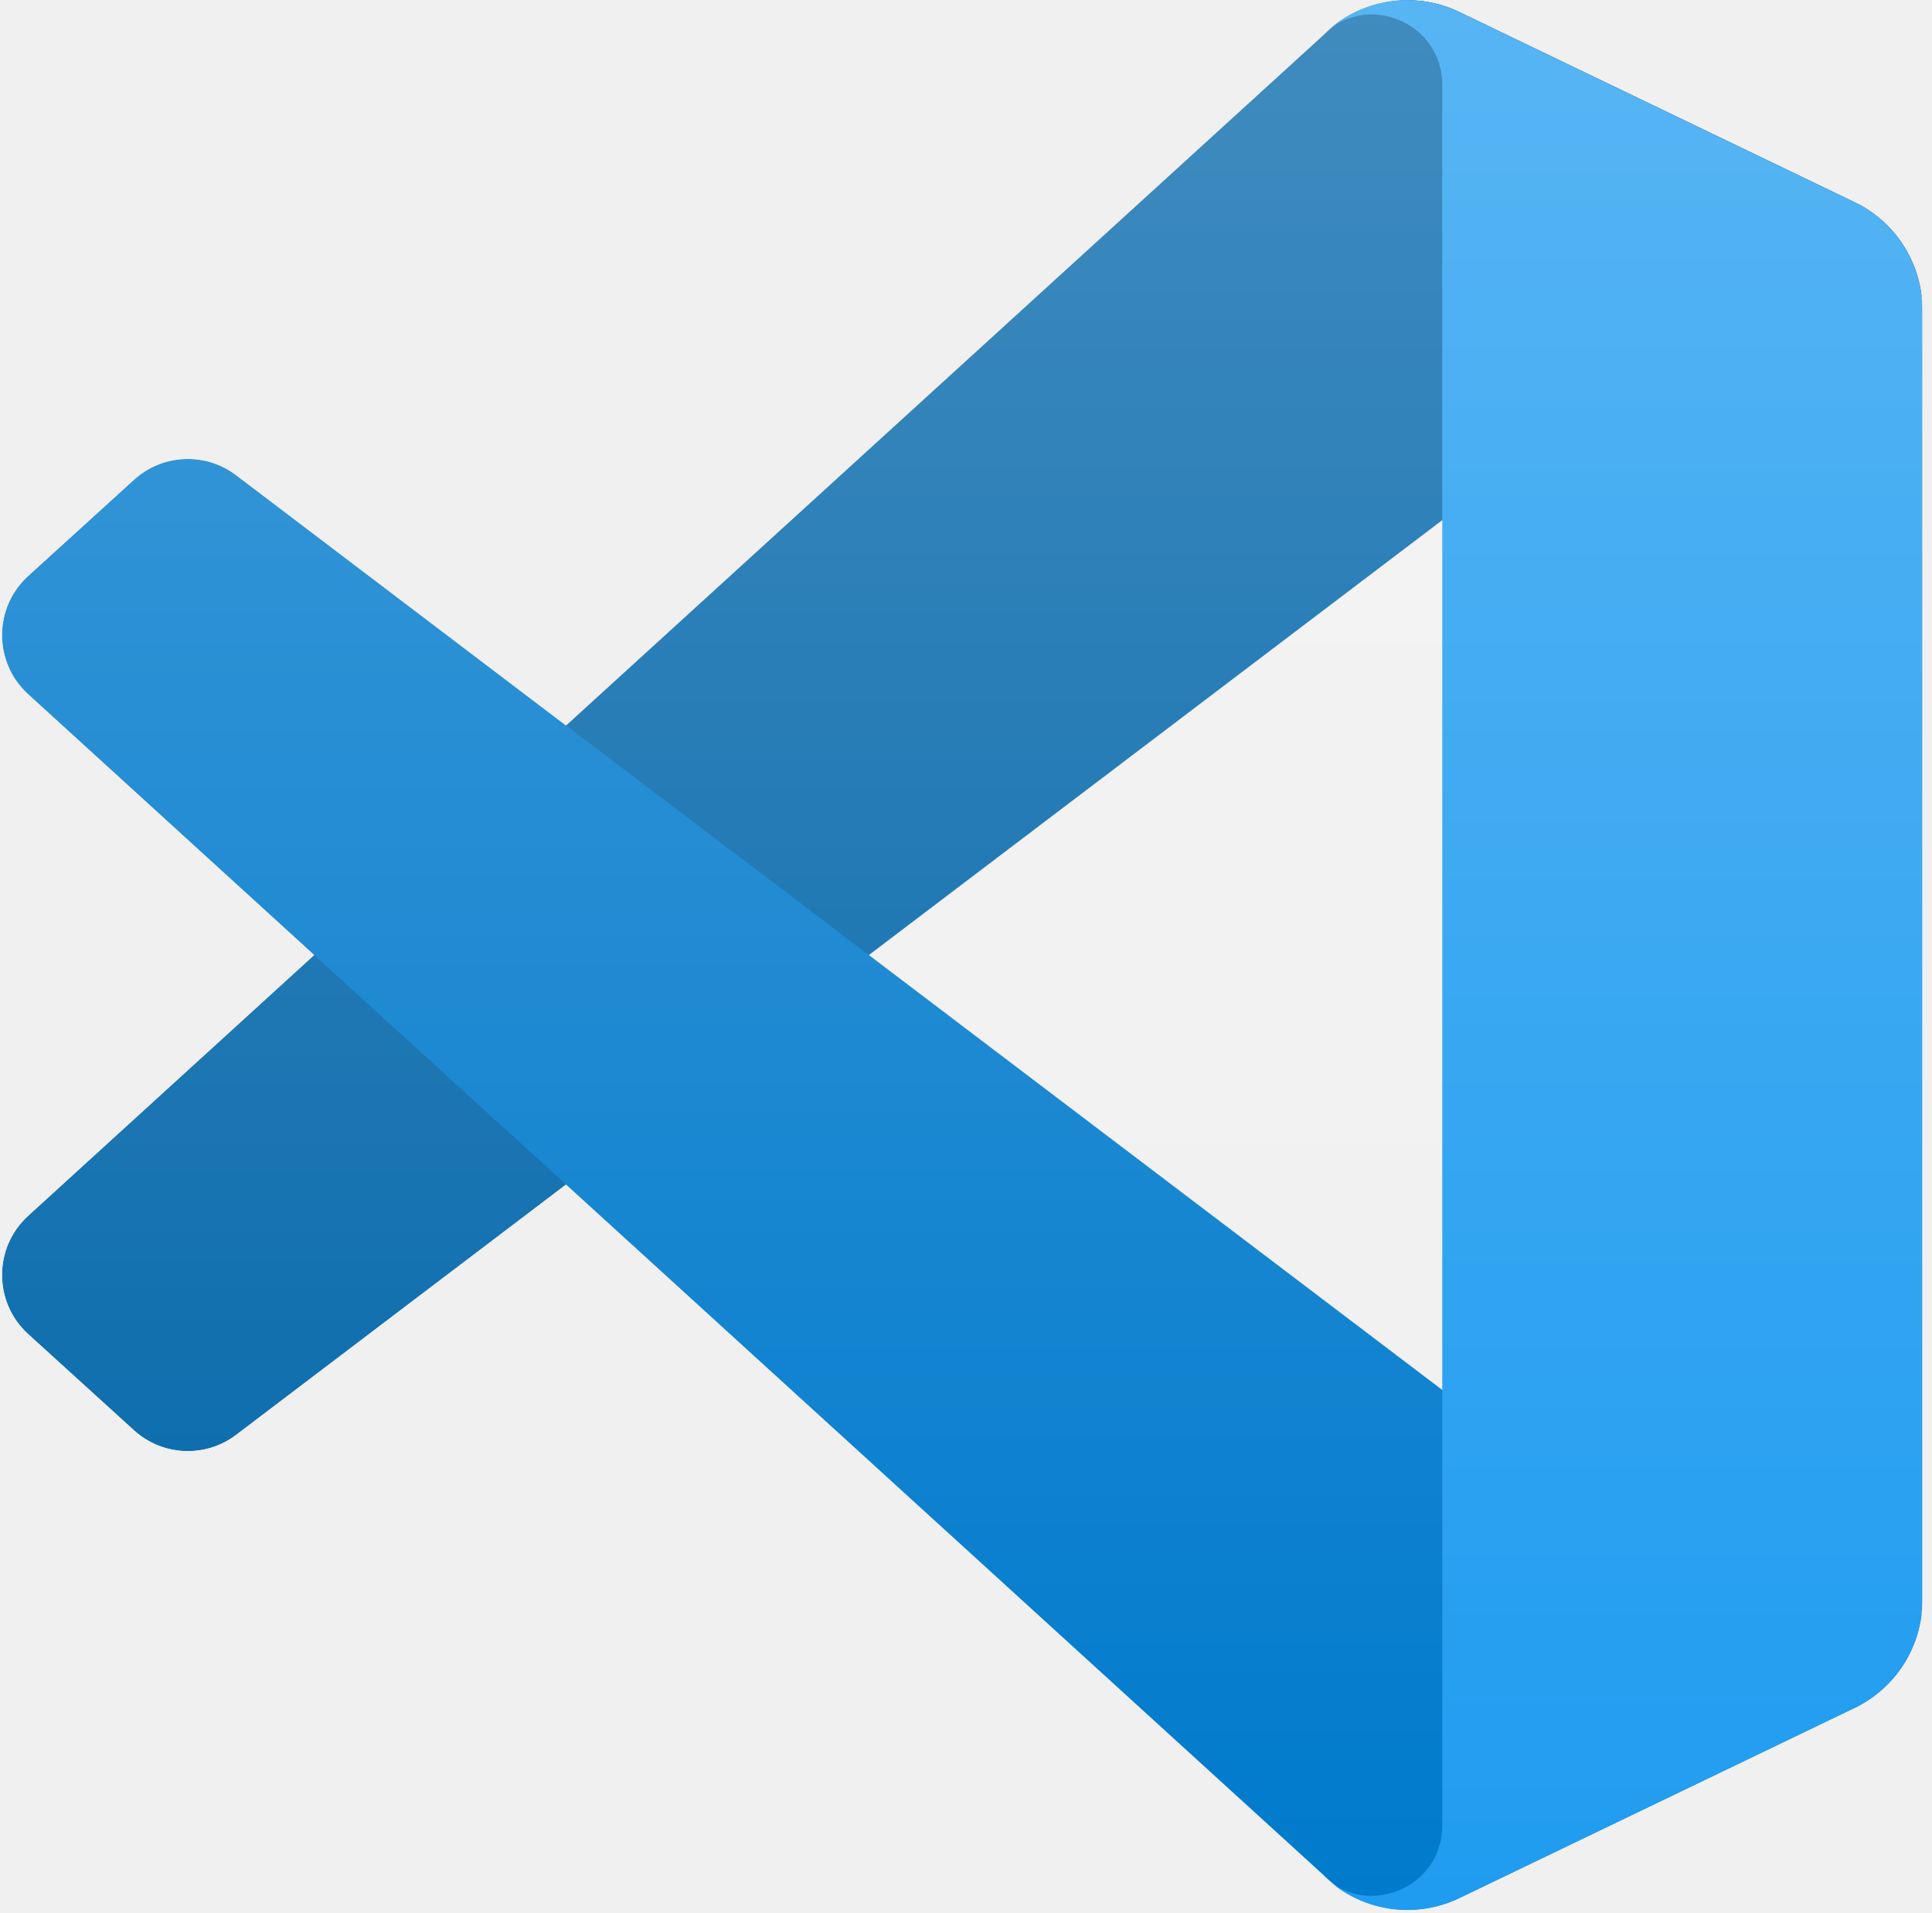
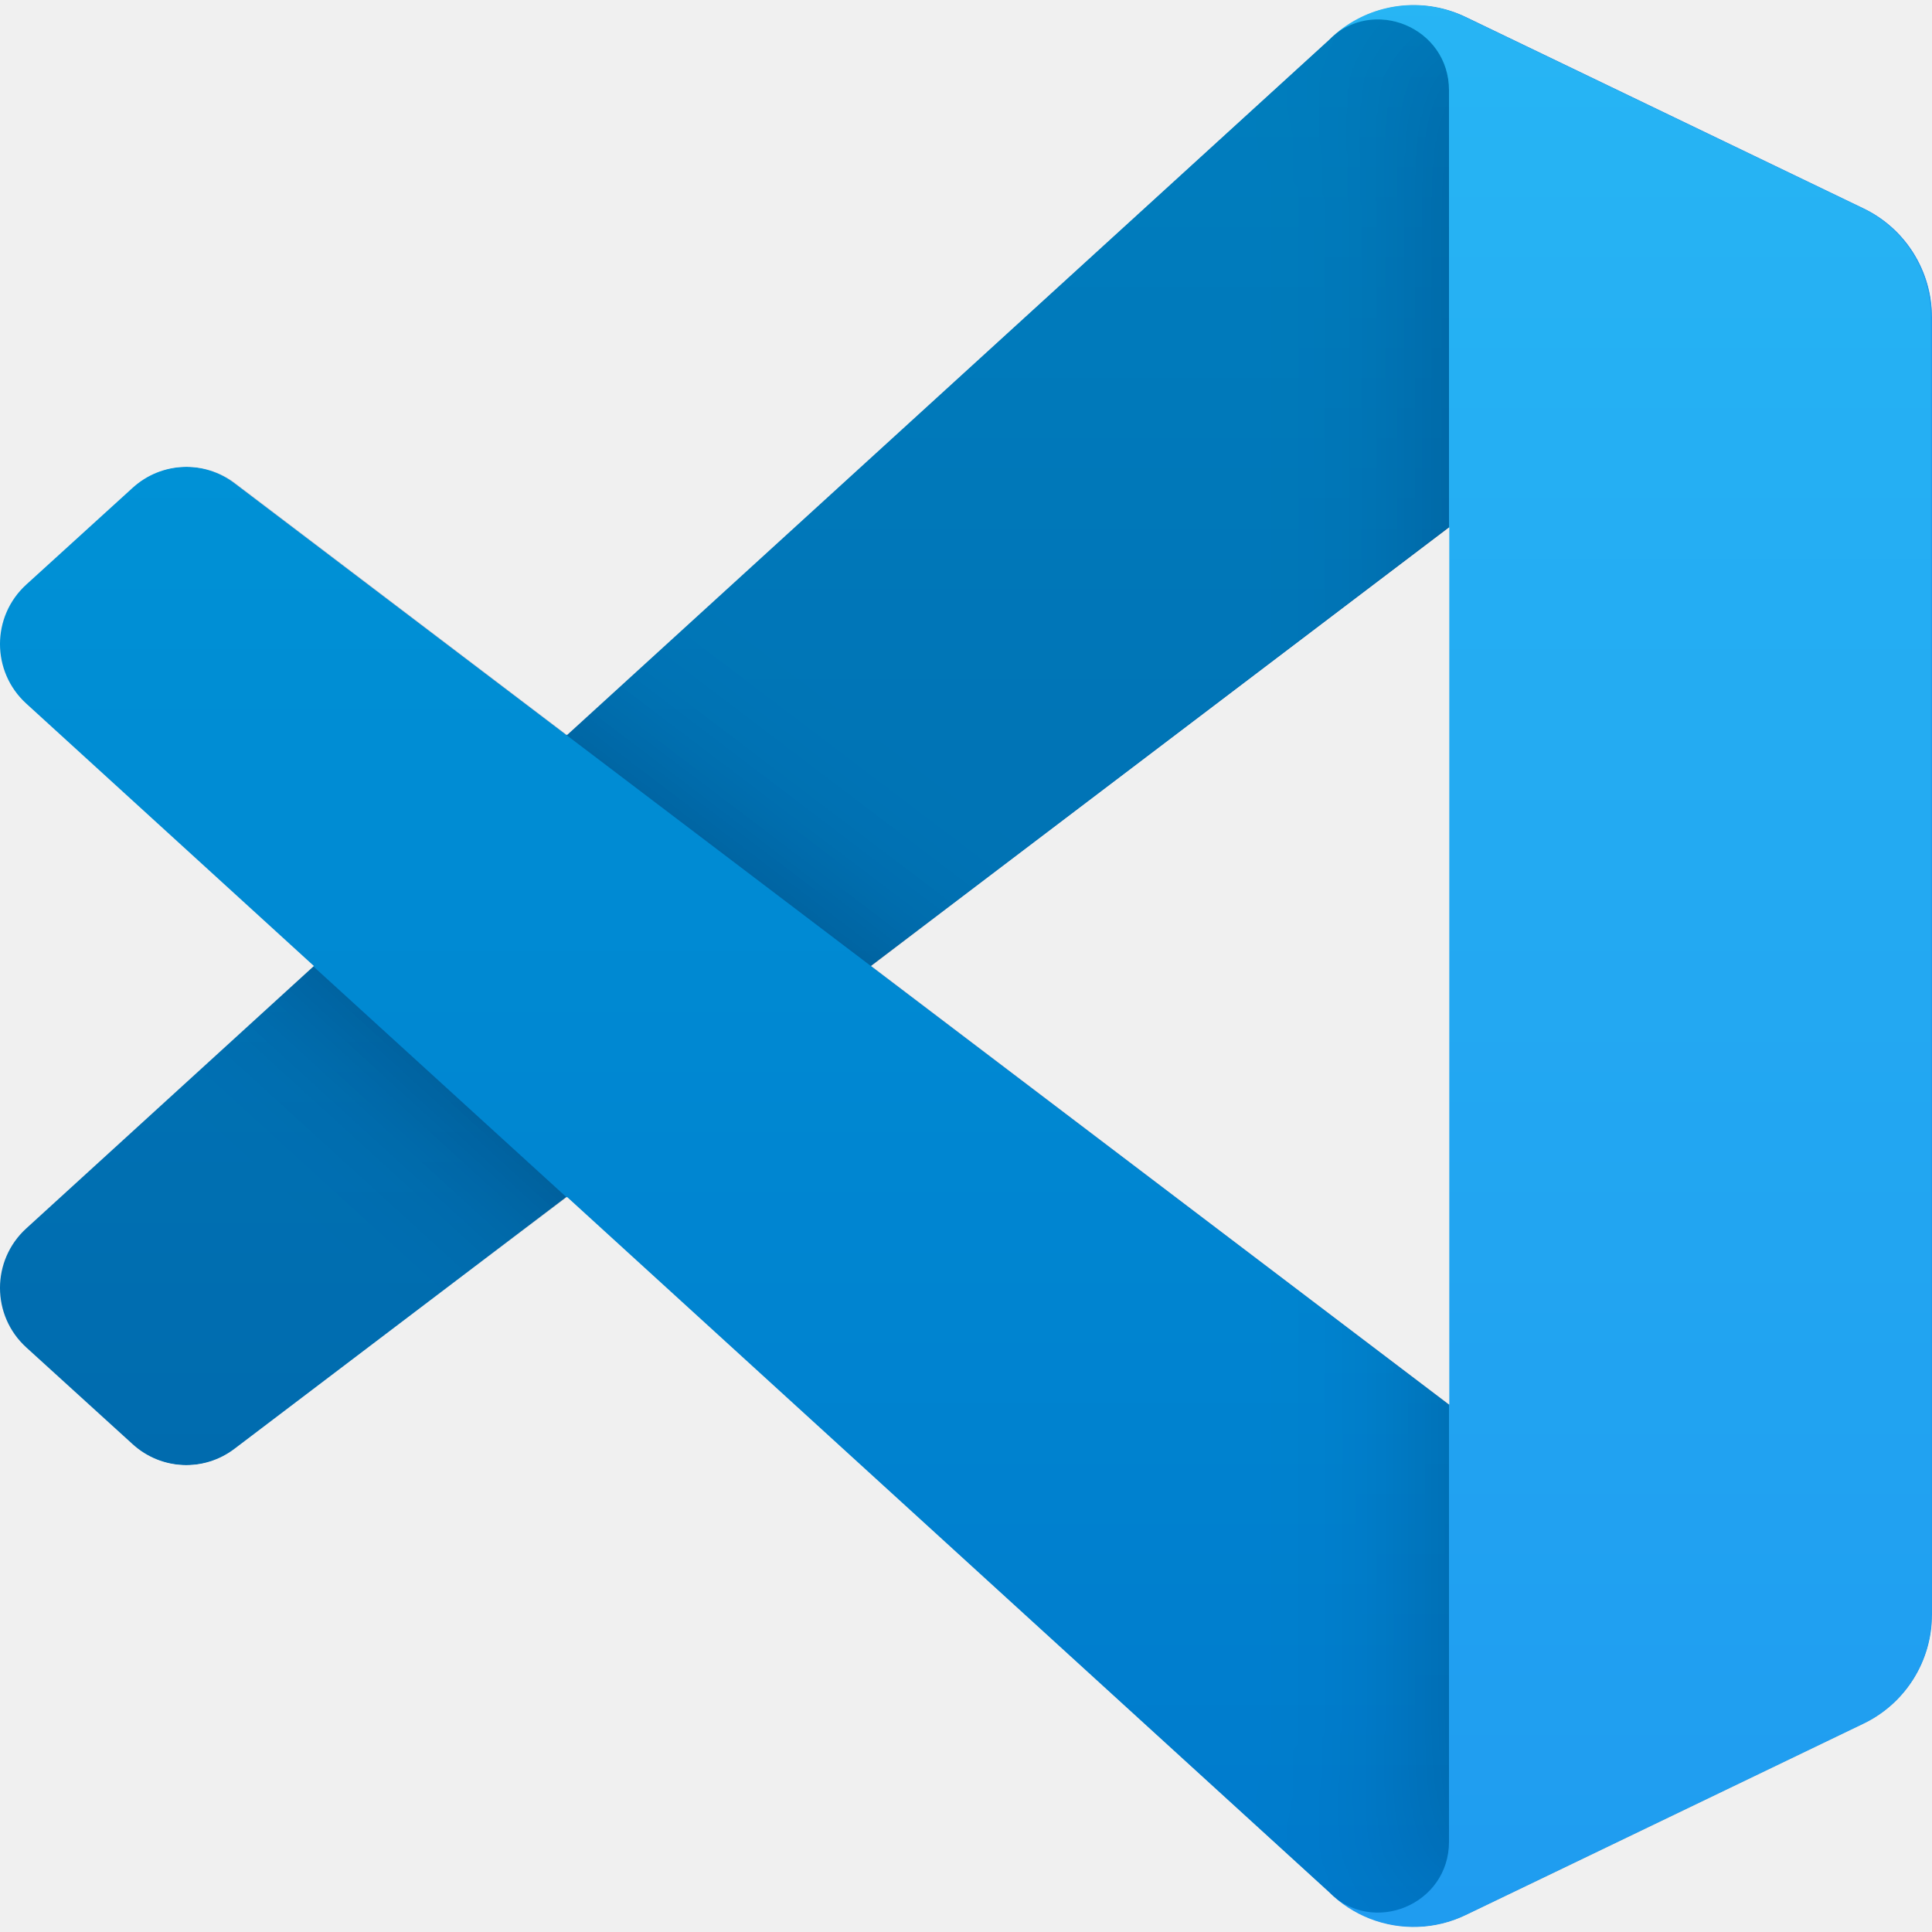
- <svg xmlns="http://www.w3.org/2000/svg" width="1.01em" height="1em" viewBox="0 0 256 254">
+ <svg xmlns="http://www.w3.org/2000/svg" viewBox="0 0 100 100" fill="none">
+   <mask id="mask0" mask-type="alpha" maskUnits="userSpaceOnUse" x="0" y="0" width="100" height="100">
+     <path fill-rule="evenodd" clip-rule="evenodd" d="M70.912 99.317C72.487 99.931 74.283 99.891 75.873 99.126L96.461 89.22C98.624 88.179 100 85.989 100 83.587V16.413C100 14.011 98.624 11.822 96.461 10.781L75.873 0.874C73.786 -0.13 71.345 0.116 69.513 1.447C69.252 1.637 69.003 1.849 68.769 2.083L29.355 38.041L12.187 25.01C10.589 23.797 8.354 23.896 6.869 25.246L1.363 30.255C-0.453 31.906 -0.455 34.763 1.359 36.417L16.247 50L1.359 63.583C-0.455 65.237 -0.453 68.094 1.363 69.745L6.869 74.754C8.354 76.104 10.589 76.204 12.187 74.99L29.355 61.959L68.769 97.917C69.392 98.541 70.125 99.01 70.912 99.317ZM75.015 27.299L45.109 50L75.015 72.701V27.299Z" fill="white" />
+   </mask>
+   <g mask="url(#mask0)">
+     <path d="M96.461 10.796L75.857 0.876C73.472 -0.273 70.622 0.212 68.75 2.083L1.299 63.583C-0.516 65.237 -0.514 68.094 1.303 69.745L6.813 74.754C8.298 76.104 10.535 76.204 12.134 74.99L93.361 13.37C96.086 11.303 100 13.246 100 16.667V16.427C100 14.027 98.625 11.838 96.461 10.796Z" fill="#0065A9" />
+     <g filter="url(#filter0_d)">
+       <path d="M96.461 89.204L75.857 99.124C73.472 100.273 70.622 99.788 68.75 97.917L1.299 36.417C-0.516 34.763 -0.514 31.906 1.303 30.255L6.813 25.246C8.298 23.896 10.535 23.796 12.134 25.009L93.361 86.63C96.086 88.697 100 86.754 100 83.333V83.573C100 85.974 98.625 88.162 96.461 89.204Z" fill="#007ACC" />
+     </g>
+     <g filter="url(#filter1_d)">
+       <path d="M75.858 99.126C73.472 100.274 70.622 99.788 68.75 97.917C71.056 100.223 75 98.59 75 95.328V4.672C75 1.41 71.056 -0.223 68.75 2.083C70.622 0.211 73.472 -0.274 75.858 0.874L96.459 10.781C98.623 11.822 100 14.011 100 16.413V83.587C100 85.989 98.623 88.179 96.459 89.22L75.858 99.126Z" fill="#1F9CF0" />
+     </g>
+     <g style="mix-blend-mode:overlay" opacity="0.25">
+       <path fill-rule="evenodd" clip-rule="evenodd" d="M70.851 99.317C72.426 99.931 74.222 99.891 75.812 99.126L96.4 89.22C98.563 88.179 99.939 85.989 99.939 83.587V16.413C99.939 14.011 98.564 11.822 96.4 10.781L75.812 0.874C73.725 -0.13 71.284 0.116 69.453 1.447C69.191 1.637 68.942 1.849 68.708 2.083L29.294 38.041L12.126 25.01C10.528 23.796 8.293 23.896 6.809 25.246L1.302 30.255C-0.513 31.906 -0.515 34.763 1.298 36.417L16.186 50L1.298 63.583C-0.515 65.237 -0.513 68.094 1.302 69.745L6.809 74.754C8.293 76.104 10.528 76.204 12.126 74.99L29.294 61.959L68.708 97.917C69.332 98.54 70.064 99.01 70.851 99.317ZM74.954 27.299L45.048 50L74.954 72.701V27.299Z" fill="url(#paint0_linear)" />
+     </g>
+   </g>
  <defs>
-     <linearGradient id="SVG6Q5wMbNQ" x1="50%" x2="50%" y1="0%" y2="100%">
-       <stop offset="0%" stop-color="#fff" />
-       <stop offset="100%" stop-color="#fff" stop-opacity="0" />
+     <filter id="filter0_d" x="-8.394" y="15.829" width="116.727" height="92.246" filterUnits="userSpaceOnUse" color-interpolation-filters="sRGB">
+       <feFlood flood-opacity="0" result="BackgroundImageFix" />
+       <feColorMatrix in="SourceAlpha" type="matrix" values="0 0 0 0 0 0 0 0 0 0 0 0 0 0 0 0 0 0 127 0" />
+       <feOffset />
+       <feGaussianBlur stdDeviation="4.167" />
+       <feColorMatrix type="matrix" values="0 0 0 0 0 0 0 0 0 0 0 0 0 0 0 0 0 0 0.25 0" />
+       <feBlend mode="overlay" in2="BackgroundImageFix" result="effect1_dropShadow" />
+       <feBlend mode="normal" in="SourceGraphic" in2="effect1_dropShadow" result="shape" />
+     </filter>
+     <filter id="filter1_d" x="60.417" y="-8.076" width="47.917" height="116.151" filterUnits="userSpaceOnUse" color-interpolation-filters="sRGB">
+       <feFlood flood-opacity="0" result="BackgroundImageFix" />
+       <feColorMatrix in="SourceAlpha" type="matrix" values="0 0 0 0 0 0 0 0 0 0 0 0 0 0 0 0 0 0 127 0" />
+       <feOffset />
+       <feGaussianBlur stdDeviation="4.167" />
+       <feColorMatrix type="matrix" values="0 0 0 0 0 0 0 0 0 0 0 0 0 0 0 0 0 0 0.25 0" />
+       <feBlend mode="overlay" in2="BackgroundImageFix" result="effect1_dropShadow" />
+       <feBlend mode="normal" in="SourceGraphic" in2="effect1_dropShadow" result="shape" />
+     </filter>
+     <linearGradient id="paint0_linear" x1="49.939" y1="0.258" x2="49.939" y2="99.742" gradientUnits="userSpaceOnUse">
+       <stop stop-color="white" />
+       <stop offset="1" stop-color="white" stop-opacity="0" />
    </linearGradient>
-     <path id="SVGWhZ12djk" d="M180.828 252.605a15.87 15.87 0 0 0 12.65-.486l52.501-25.262a15.94 15.94 0 0 0 9.025-14.364V41.197a15.94 15.94 0 0 0-9.025-14.363l-52.5-25.263a15.88 15.88 0 0 0-18.115 3.084L74.857 96.35l-43.78-33.232a10.614 10.614 0 0 0-13.56.603L3.476 76.494c-4.63 4.211-4.635 11.495-.012 15.713l37.967 34.638l-37.967 34.637c-4.623 4.219-4.618 11.502.012 15.714l14.041 12.772a10.614 10.614 0 0 0 13.56.604l43.78-33.233l100.507 91.695a15.85 15.85 0 0 0 5.464 3.571m10.464-183.649l-76.262 57.889l76.262 57.888z" />
  </defs>
-   <mask id="SVGSAQ58H2f" fill="#fff">
-     <use href="#SVGWhZ12djk" />
-   </mask>
-   <path fill="#0065a9" d="M246.135 26.873L193.593 1.575a15.885 15.885 0 0 0-18.123 3.08L3.466 161.482c-4.626 4.219-4.62 11.502.012 15.714l14.05 12.772a10.625 10.625 0 0 0 13.569.604L238.229 33.436c6.949-5.271 16.93-.315 16.93 8.407v-.61a15.94 15.94 0 0 0-9.024-14.36" mask="url(#SVGSAQ58H2f)" />
-   <path fill="#007acc" d="m246.135 226.816l-52.542 25.298a15.89 15.89 0 0 1-18.123-3.08L3.466 92.207c-4.626-4.218-4.62-11.502.012-15.713l14.05-12.773a10.625 10.625 0 0 1 13.569-.603l207.132 157.135c6.949 5.271 16.93.315 16.93-8.408v.611a15.94 15.94 0 0 1-9.024 14.36" mask="url(#SVGSAQ58H2f)" />
-   <path fill="#1f9cf0" d="M193.428 252.134a15.89 15.89 0 0 1-18.125-3.083c5.881 5.88 15.938 1.715 15.938-6.603V11.273c0-8.318-10.057-12.483-15.938-6.602a15.89 15.89 0 0 1 18.125-3.084l52.533 25.263a15.94 15.94 0 0 1 9.03 14.363V212.51c0 6.125-3.51 11.709-9.03 14.363z" mask="url(#SVGSAQ58H2f)" />
-   <path fill="url(#SVG6Q5wMbNQ)" fill-opacity=".25" d="M180.828 252.605a15.87 15.87 0 0 0 12.65-.486l52.5-25.263a15.94 15.94 0 0 0 9.026-14.363V41.197a15.94 15.94 0 0 0-9.025-14.363L193.477 1.57a15.88 15.88 0 0 0-18.114 3.084L74.857 96.35l-43.78-33.232a10.614 10.614 0 0 0-13.56.603L3.476 76.494c-4.63 4.211-4.635 11.495-.012 15.713l37.967 34.638l-37.967 34.637c-4.623 4.219-4.618 11.502.012 15.714l14.041 12.772a10.614 10.614 0 0 0 13.56.604l43.78-33.233l100.506 91.695a15.9 15.9 0 0 0 5.465 3.571m10.464-183.65l-76.262 57.89l76.262 57.888z" mask="url(#SVGSAQ58H2f)" />
</svg>
